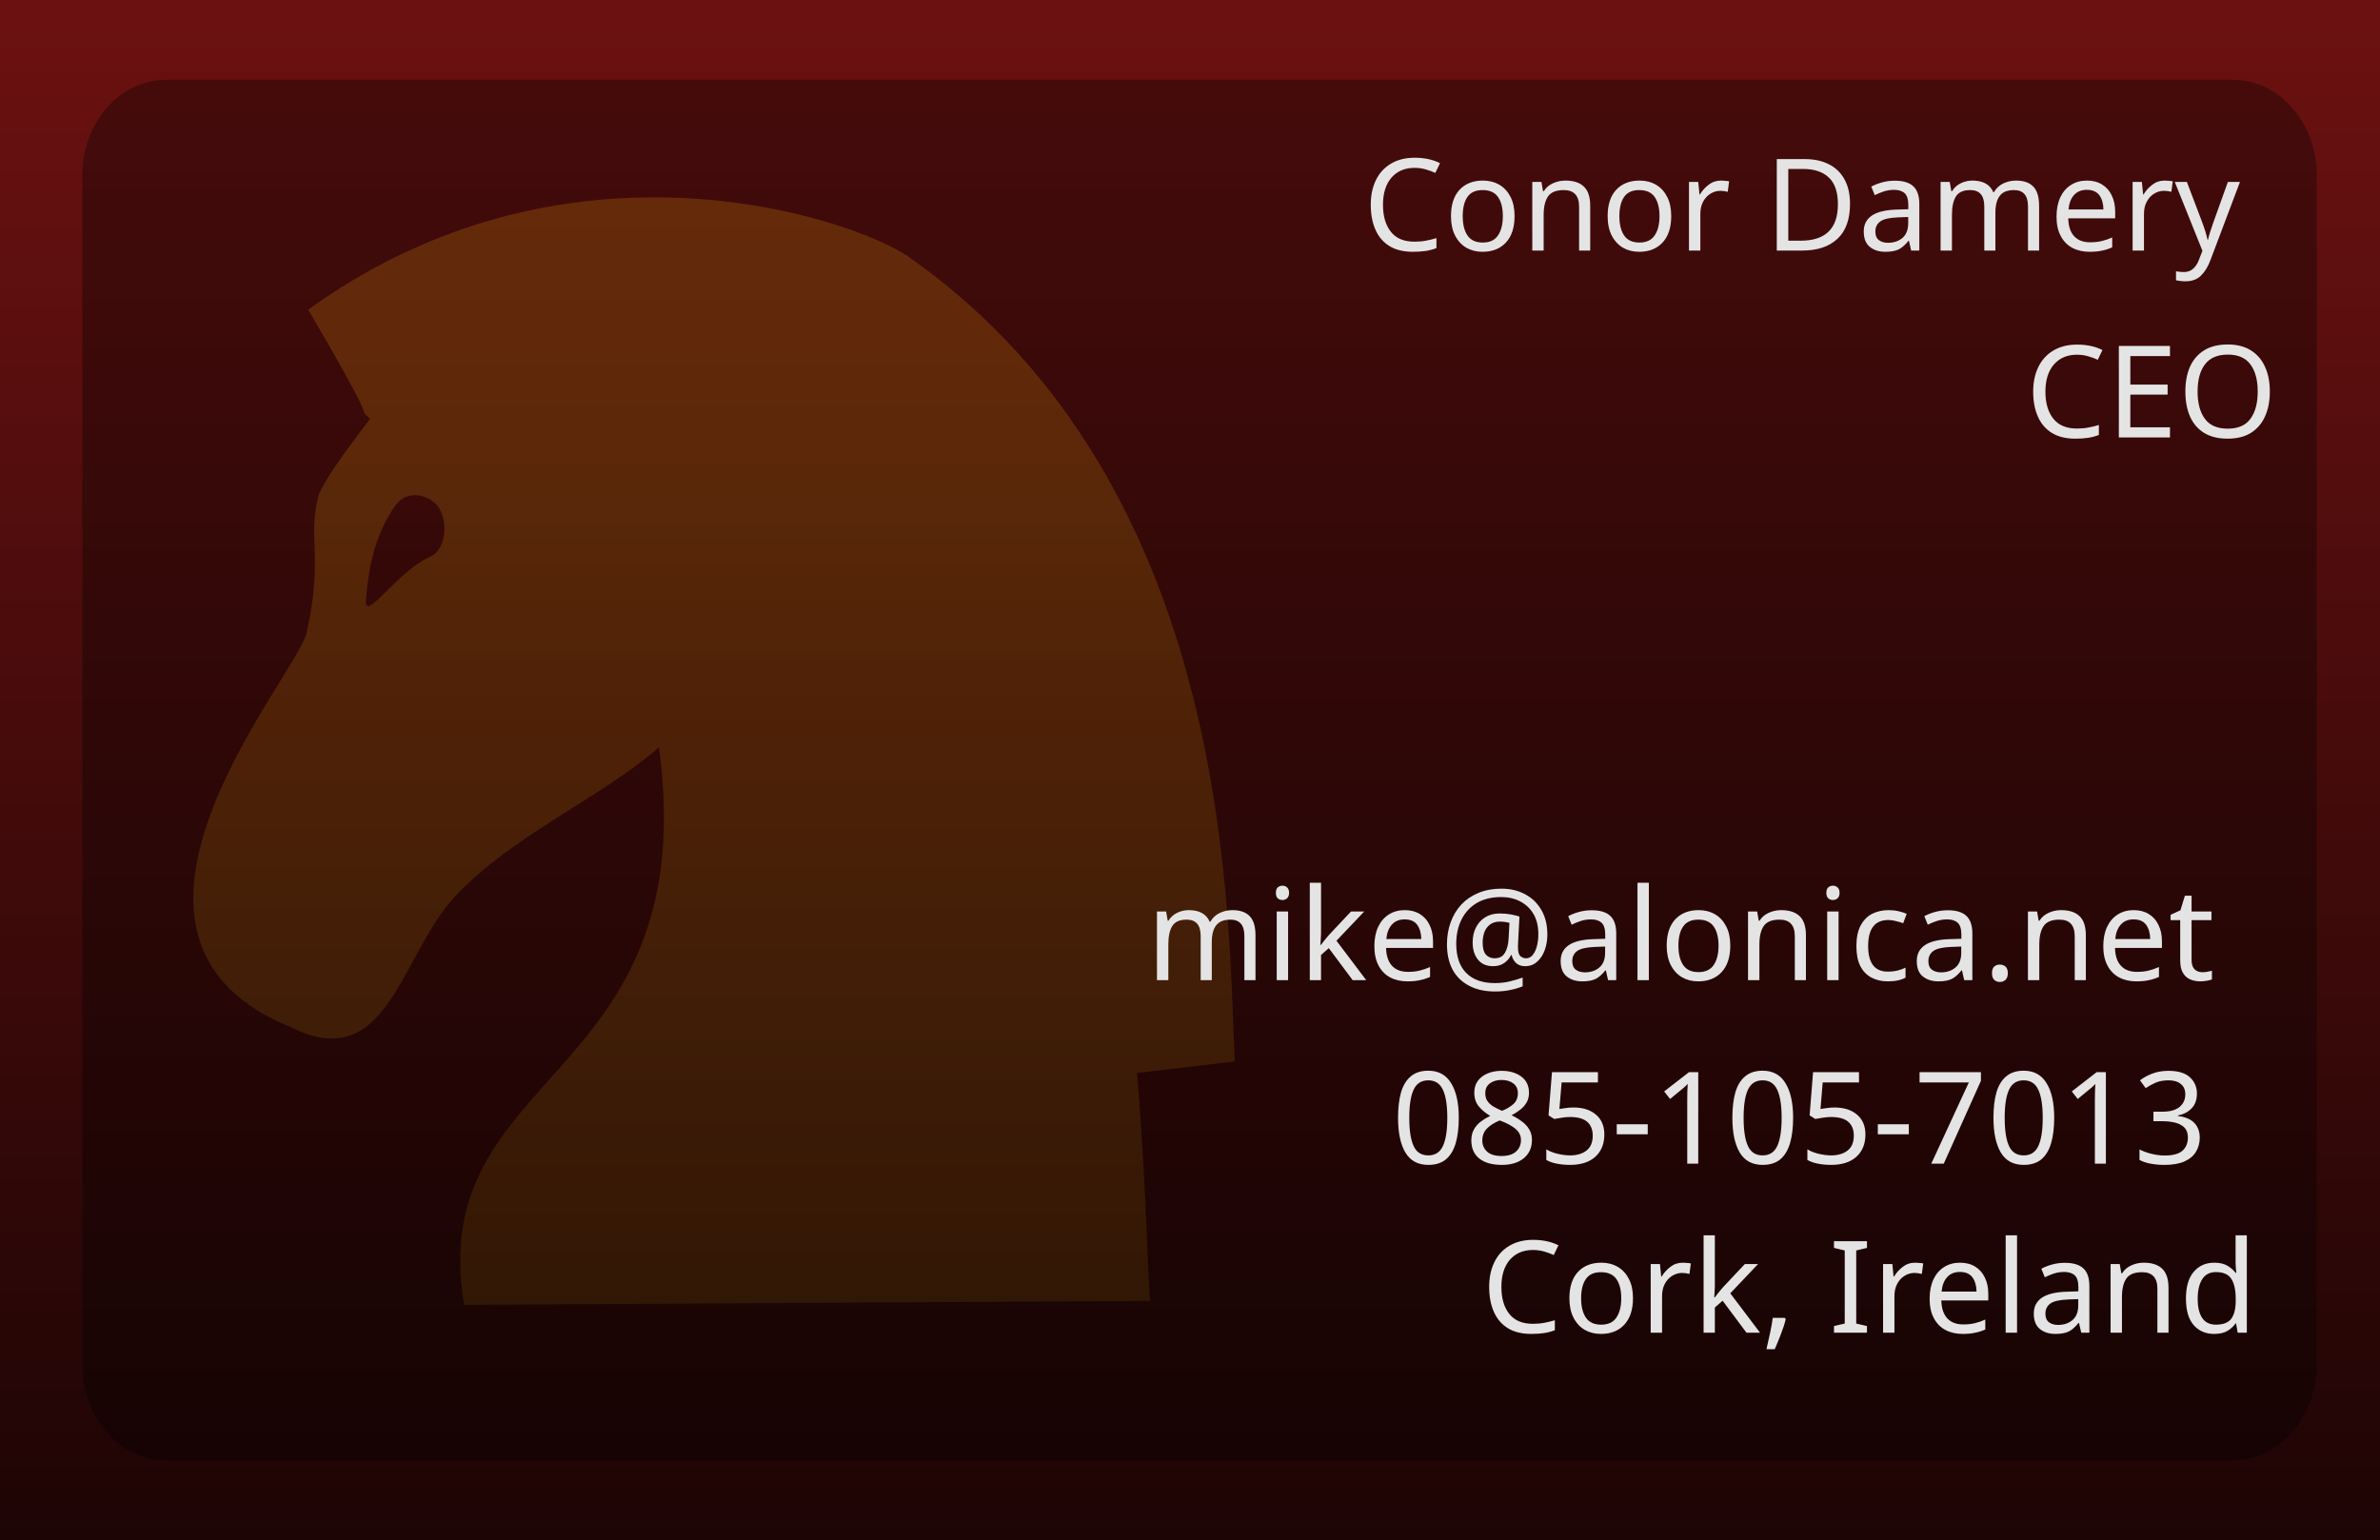
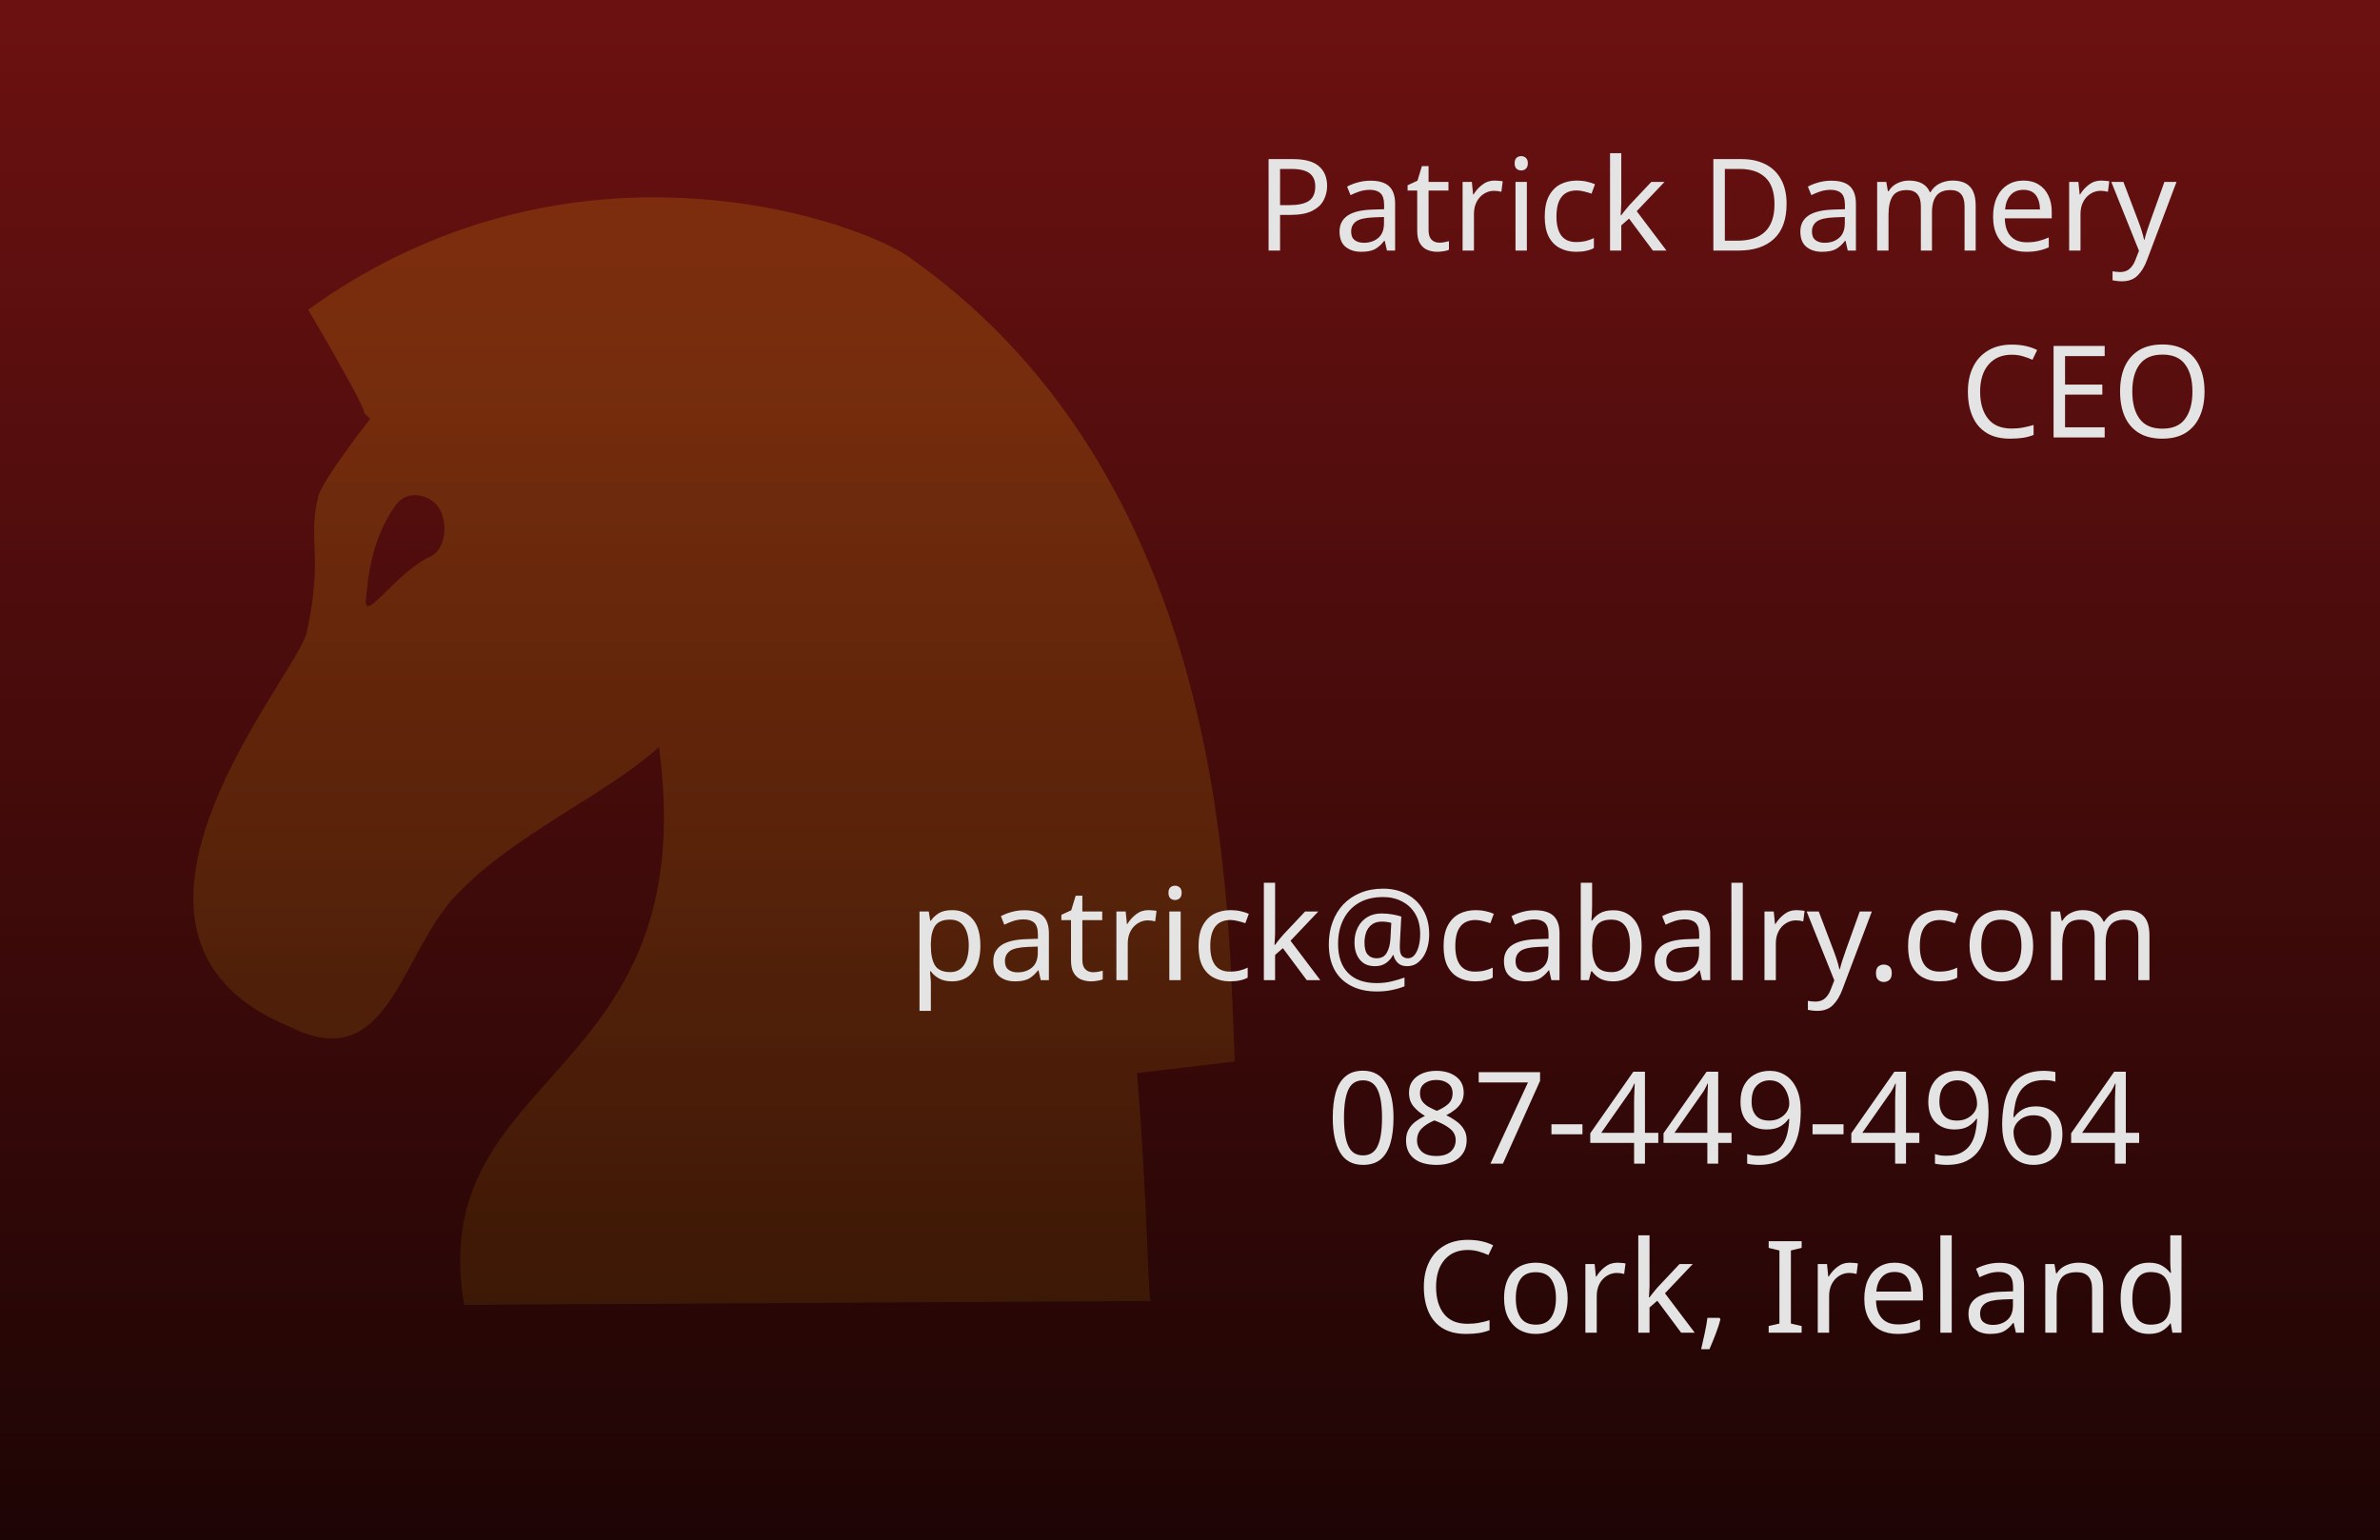
<svg xmlns="http://www.w3.org/2000/svg" xmlns:xlink="http://www.w3.org/1999/xlink" width="301.181" height="194.882" id="svg2" version="1.1">
  <defs id="defs4">
    <linearGradient id="linearGradient3824">
      <stop style="stop-color:#cfcfcf;stop-opacity:1;" offset="0" id="stop3826" />
      <stop style="stop-color:#202020;stop-opacity:1;" offset="1" id="stop3828" />
    </linearGradient>
    <linearGradient xlink:href="#linearGradient3829-5" id="linearGradient3021" gradientUnits="userSpaceOnUse" gradientTransform="matrix(0.9413134,0,0,0.9738349,310.9364,-12.30855)" x1="64.745" y1="957.208" x2="64.745" y2="1083.31" />
    <linearGradient id="linearGradient3829-5">
      <stop style="stop-color:#d6920a;stop-opacity:1;" offset="0" id="stop3831-9" />
      <stop style="stop-color:#382603;stop-opacity:1;" offset="1" id="stop3833-2" />
    </linearGradient>
    <linearGradient xlink:href="#linearGradient3821" id="linearGradient3019" gradientUnits="userSpaceOnUse" gradientTransform="matrix(4.244443,0,0,4.244443,-20.21048,-3394.118)" x1="71.972" y1="929.856" x2="71.972" y2="1088.653" />
    <linearGradient id="linearGradient3821">
      <stop style="stop-color:#6d1111;stop-opacity:1;" offset="0" id="stop3823" />
      <stop style="stop-color:#000000;stop-opacity:1;" offset="1" id="stop3825" />
    </linearGradient>
    <linearGradient y2="1088.653" x2="71.972" y1="929.856" x1="71.972" gradientTransform="matrix(2.606457,0,0,1.708253,299.8508,-733.5684)" gradientUnits="userSpaceOnUse" id="linearGradient3023" xlink:href="#linearGradient3821" />
    <linearGradient xlink:href="#linearGradient3824" id="linearGradient3830" x1="183.13" y1="905.2" x2="183.13" y2="937.139" gradientUnits="userSpaceOnUse" gradientTransform="translate(323.8246,30.00722)" />
    <linearGradient xlink:href="#linearGradient3824" id="linearGradient3838" x1="153.571" y1="954.364" x2="153.571" y2="1041.794" gradientUnits="userSpaceOnUse" />
    <linearGradient y2="1083.31" x2="64.745" y1="957.208" x1="64.745" gradientTransform="matrix(1.060269,0,0,1.060269,-3.85584,-59.56784)" gradientUnits="userSpaceOnUse" id="linearGradient3875" xlink:href="#linearGradient3829-5-5" />
    <linearGradient xlink:href="#linearGradient3829-5-5" id="linearGradient3852" gradientUnits="userSpaceOnUse" x1="64.745" y1="957.208" x2="64.745" y2="1083.31" gradientTransform="translate(400,-1016.362)" />
    <linearGradient id="linearGradient3829-5-5">
      <stop id="stop3831-9-8" offset="0" style="stop-color:#d6920a;stop-opacity:1;" />
      <stop id="stop3833-2-1" offset="1" style="stop-color:#382603;stop-opacity:1;" />
    </linearGradient>
    <linearGradient gradientUnits="userSpaceOnUse" y2="1083.31" x2="64.745" y1="957.208" x1="64.745" id="linearGradient3835-8" xlink:href="#linearGradient3829-5-5" />
    <linearGradient gradientTransform="translate(-312.5412,-200.1112)" gradientUnits="userSpaceOnUse" y2="1083.31" x2="64.745" y1="957.208" x1="64.745" id="linearGradient3835" xlink:href="#linearGradient3829" />
    <linearGradient gradientTransform="matrix(1.060269,0,0,1.060269,-3.857224,-59.56768)" gradientUnits="userSpaceOnUse" y2="1088.653" x2="71.972" y1="929.856" x1="71.972" id="linearGradient3827" xlink:href="#linearGradient3821-2" />
    <linearGradient id="linearGradient3821-2">
      <stop id="stop3823-3" offset="0" style="stop-color:#6d1111;stop-opacity:1;" />
      <stop id="stop3825-2" offset="1" style="stop-color:#000000;stop-opacity:1;" />
    </linearGradient>
    <linearGradient id="linearGradient3829">
      <stop id="stop3831" offset="0" style="stop-color:#d6920a;stop-opacity:1;" />
      <stop id="stop3833" offset="1" style="stop-color:#382603;stop-opacity:1;" />
    </linearGradient>
    <linearGradient xlink:href="#linearGradient3829-5-5-5" id="linearGradient3080-0" gradientUnits="userSpaceOnUse" gradientTransform="matrix(4.385324,0,0,4.536834,158.5184,-6241.06)" x1="64.745" y1="957.208" x2="64.745" y2="1083.31" />
    <linearGradient id="linearGradient3829-5-5-5">
      <stop id="stop3831-9-8-2" offset="0" style="stop-color:#d6920a;stop-opacity:1;" />
      <stop id="stop3833-2-1-4" offset="1" style="stop-color:#382603;stop-opacity:1;" />
    </linearGradient>
    <linearGradient xlink:href="#linearGradient3829-5-5" id="linearGradient3132" gradientUnits="userSpaceOnUse" gradientTransform="matrix(0.5662968,0,0,0.5858619,-149.0279,443.8545)" x1="64.745" y1="957.208" x2="64.745" y2="1083.31" />
    <linearGradient xlink:href="#linearGradient3821-2" id="linearGradient3135" gradientUnits="userSpaceOnUse" gradientTransform="matrix(0.5481041,0,0,0.5481041,-147.8643,481.1731)" x1="71.972" y1="929.856" x2="71.972" y2="1088.653" />
    <linearGradient xlink:href="#linearGradient3821-2-5" id="linearGradient3135-9" gradientUnits="userSpaceOnUse" gradientTransform="matrix(0.5481041,0,0,0.5481041,54.99283,121.1731)" x1="71.972" y1="929.856" x2="71.972" y2="1088.653" />
    <linearGradient id="linearGradient3821-2-5">
      <stop id="stop3823-3-4" offset="0" style="stop-color:#6d1111;stop-opacity:1;" />
      <stop id="stop3825-2-6" offset="1" style="stop-color:#000000;stop-opacity:1;" />
    </linearGradient>
    <linearGradient y2="1088.653" x2="71.972" y1="929.856" x1="71.972" gradientTransform="matrix(2.606457,0,0,1.708253,419.8508,-904.997)" gradientUnits="userSpaceOnUse" id="linearGradient3023-4" xlink:href="#linearGradient3821-7" />
    <linearGradient id="linearGradient3821-7">
      <stop style="stop-color:#6d1111;stop-opacity:1;" offset="0" id="stop3823-2" />
      <stop style="stop-color:#000000;stop-opacity:1;" offset="1" id="stop3825-3" />
    </linearGradient>
    <linearGradient xlink:href="#linearGradient3829-5-5-5" id="linearGradient3205" gradientUnits="userSpaceOnUse" gradientTransform="matrix(0.4788763,0,0,0.495421,140.6202,172.5426)" x1="64.745" y1="957.208" x2="64.745" y2="1083.31" />
    <linearGradient xlink:href="#linearGradient3821-2-5" id="linearGradient3207" gradientUnits="userSpaceOnUse" gradientTransform="matrix(0.5481041,0,0,0.5481041,136.3724,121.0646)" x1="71.972" y1="929.856" x2="71.972" y2="1088.653" />
    <linearGradient y2="1088.653" x2="71.972" y1="929.856" x1="71.972" gradientTransform="matrix(2.606457,0,0,1.708253,419.8508,-904.997)" gradientUnits="userSpaceOnUse" id="linearGradient3023-42" xlink:href="#linearGradient3821-1" />
    <linearGradient id="linearGradient3821-1">
      <stop style="stop-color:#6d1111;stop-opacity:1;" offset="0" id="stop3823-7" />
      <stop style="stop-color:#000000;stop-opacity:1;" offset="1" id="stop3825-5" />
    </linearGradient>
    <linearGradient y2="1088.653" x2="71.972" y1="929.856" x1="71.972" gradientTransform="matrix(2.606457,0,0,1.708253,-16.48146,-733.0663)" gradientUnits="userSpaceOnUse" id="linearGradient3224" xlink:href="#linearGradient3821-1" />
    <linearGradient xlink:href="#linearGradient3829-5-5-57" id="linearGradient3132-4" gradientUnits="userSpaceOnUse" gradientTransform="matrix(0.5662968,0,0,0.5858619,53.82923,83.85452)" x1="64.745" y1="957.208" x2="64.745" y2="1083.31" />
    <linearGradient id="linearGradient3829-5-5-57">
      <stop id="stop3831-9-8-29" offset="0" style="stop-color:#d6920a;stop-opacity:1;" />
      <stop id="stop3833-2-1-0" offset="1" style="stop-color:#382603;stop-opacity:1;" />
    </linearGradient>
    <linearGradient y2="1083.31" x2="64.745" y1="957.208" x1="64.745" gradientTransform="matrix(1.559711,0,0,1.613598,-9.454886,-642.2658)" gradientUnits="userSpaceOnUse" id="linearGradient4028" xlink:href="#linearGradient3829-5-5-57" />
  </defs>
  <g id="layer1" transform="translate(0,-857.4803)">
    <flowRoot xml:space="preserve" id="flowRoot3812" style="fill:black;stroke:none;stroke-opacity:1;stroke-width:1px;stroke-linejoin:miter;stroke-linecap:butt;fill-opacity:1;font-family:Sans;font-style:normal;font-weight:normal;font-size:40px;line-height:125%;letter-spacing:0px;word-spacing:0px">
      <flowRegion id="flowRegion3814">
        <rect id="rect3816" width="167.143" height="75" x="110.714" y="3.453" />
      </flowRegion>
      <flowPara id="flowPara3818" />
    </flowRoot>
    <rect ry="32.348" rx="0" y="856.103" x="-1.033" height="198.406" width="302.729" id="rect3809-5" style="fill:url(#linearGradient3224);fill-opacity:1;stroke:none;" />
-     <rect style="fill:#000000;fill-opacity:0.335;stroke:none" id="rect3243" width="282.762" height="174.756" x="10.415" y="867.576" ry="12.122" rx="10.607" />
    <path style="opacity:0.238;fill:url(#linearGradient4028);fill-opacity:1;stroke:none" d="m 82.276,882.462 c -13.05,0.084 -28.407,3.485 -43.282,14.22 0,0 7.116,11.991 7.116,13.11 l 0.731,0.706 c -3.144,4.036 -6.471,8.741 -6.58,9.934 -1.327,5.022 0.636,7.76 -1.413,16.892 -0.46,4.847 -30.387,38.133 -2.535,49.971 0.176,0.065 0.296,0.124 0.39,0.152 12.417,6.321 13.932,-9.101 20.91,-16.54 7.286,-7.767 18.694,-12.56 25.784,-18.859 5.711,42.679 -29.71,40.567 -24.663,70.595 l 86.856,-0.504 c -0.356,-1.71 -0.419,-13.417 -1.706,-28.843 l 12.38,-1.462 c -0.915,-17.93 0.149,-72.521 -40.942,-101.606 -3.276,-2.517 -16.268,-7.872 -33.046,-7.765 z m -30.122,37.718 c 1.327,-0.156 2.778,0.535 3.461,1.714 1.092,1.888 0.782,5.178 -1.17,6.051 -4.276,1.913 -8.403,8.545 -8.14,5.446 0.404,-4.758 1.279,-8.416 3.753,-11.951 0.534,-0.764 1.3,-1.167 2.096,-1.261 z" id="path3807-6-3-54" />
-     <text xml:space="preserve" style="font-size:16.211px;font-style:normal;font-weight:normal;line-height:125%;letter-spacing:0px;word-spacing:0px;fill:#e4e4e4;fill-opacity:1;stroke:none;font-family:Sans" x="172.481" y="889.196" id="text4084">
-       <tspan id="tspan4086" x="172.481" y="889.196">Conor Damery</tspan>
+     <text xml:space="preserve" style="font-size:16.211px;font-style:normal;font-weight:normal;line-height:125%;letter-spacing:0px;word-spacing:0px;fill:#e4e4e4;fill-opacity:1;stroke:none;font-family:Sans" x="158.958" y="889.196" id="text4084">
+       <tspan id="tspan4086" x="158.958" y="889.196">Patrick Damery</tspan>
    </text>
-     <text xml:space="preserve" style="font-size:16.211px;font-style:normal;font-weight:normal;line-height:125%;letter-spacing:0px;word-spacing:0px;fill:#e4e4e4;fill-opacity:1;stroke:none;font-family:Sans" x="256.308" y="912.848" id="text4088">
-       <tspan id="tspan4090" x="256.308" y="912.848">CEO</tspan>
+     <text xml:space="preserve" style="font-size:16.211px;font-style:normal;font-weight:normal;line-height:125%;letter-spacing:0px;word-spacing:0px;fill:#e4e4e4;fill-opacity:1;stroke:none;font-family:Sans" x="248.045" y="912.848" id="text4088">
+       <tspan id="tspan4090" x="248.045" y="912.848">CEO</tspan>
    </text>
-     <text xml:space="preserve" style="font-size:16.211px;font-style:normal;font-weight:normal;line-height:125%;letter-spacing:0px;word-spacing:0px;fill:#e4e4e4;fill-opacity:1;stroke:none;font-family:Sans" x="145.037" y="981.54" id="text4092">
-       <tspan id="tspan4094" x="145.037" y="981.54">mike@alonica.net</tspan>
+     <text xml:space="preserve" style="font-size:16.211px;font-style:normal;font-weight:normal;line-height:125%;letter-spacing:0px;word-spacing:0px;fill:#e4e4e4;fill-opacity:1;stroke:none;font-family:Sans" x="114.986" y="981.54" id="text4092">
+       <tspan id="tspan4094" x="114.986" y="981.54">patrick@cabalry.com</tspan>
    </text>
-     <text xml:space="preserve" style="font-size:16.211px;font-style:normal;font-weight:normal;line-height:125%;letter-spacing:0px;word-spacing:0px;fill:#e4e4e4;fill-opacity:1;stroke:none;font-family:Sans" x="176.122" y="1004.771" id="text4096">
-       <tspan x="176.122" y="1004.771" id="tspan4100">085-105-7013</tspan>
+     <text xml:space="preserve" style="font-size:16.211px;font-style:normal;font-weight:normal;line-height:125%;letter-spacing:0px;word-spacing:0px;fill:#e4e4e4;fill-opacity:1;stroke:none;font-family:Sans" x="167.858" y="1004.771" id="text4096">
+       <tspan x="167.858" y="1004.771" id="tspan4100">087-449-4964</tspan>
    </text>
-     <text xml:space="preserve" style="font-size:16.211px;font-style:normal;font-weight:normal;line-height:125%;letter-spacing:0px;word-spacing:0px;fill:#e4e4e4;fill-opacity:1;stroke:none;font-family:Sans" x="187.465" y="1026.166" id="text4104">
-       <tspan id="tspan4106" x="187.465" y="1026.166">Cork, Ireland</tspan>
+     <text xml:space="preserve" style="font-size:16.211px;font-style:normal;font-weight:normal;line-height:125%;letter-spacing:0px;word-spacing:0px;fill:#e4e4e4;fill-opacity:1;stroke:none;font-family:Sans" x="179.201" y="1026.166" id="text4104">
+       <tspan id="tspan4106" x="179.201" y="1026.166">Cork, Ireland</tspan>
    </text>
  </g>
</svg>
